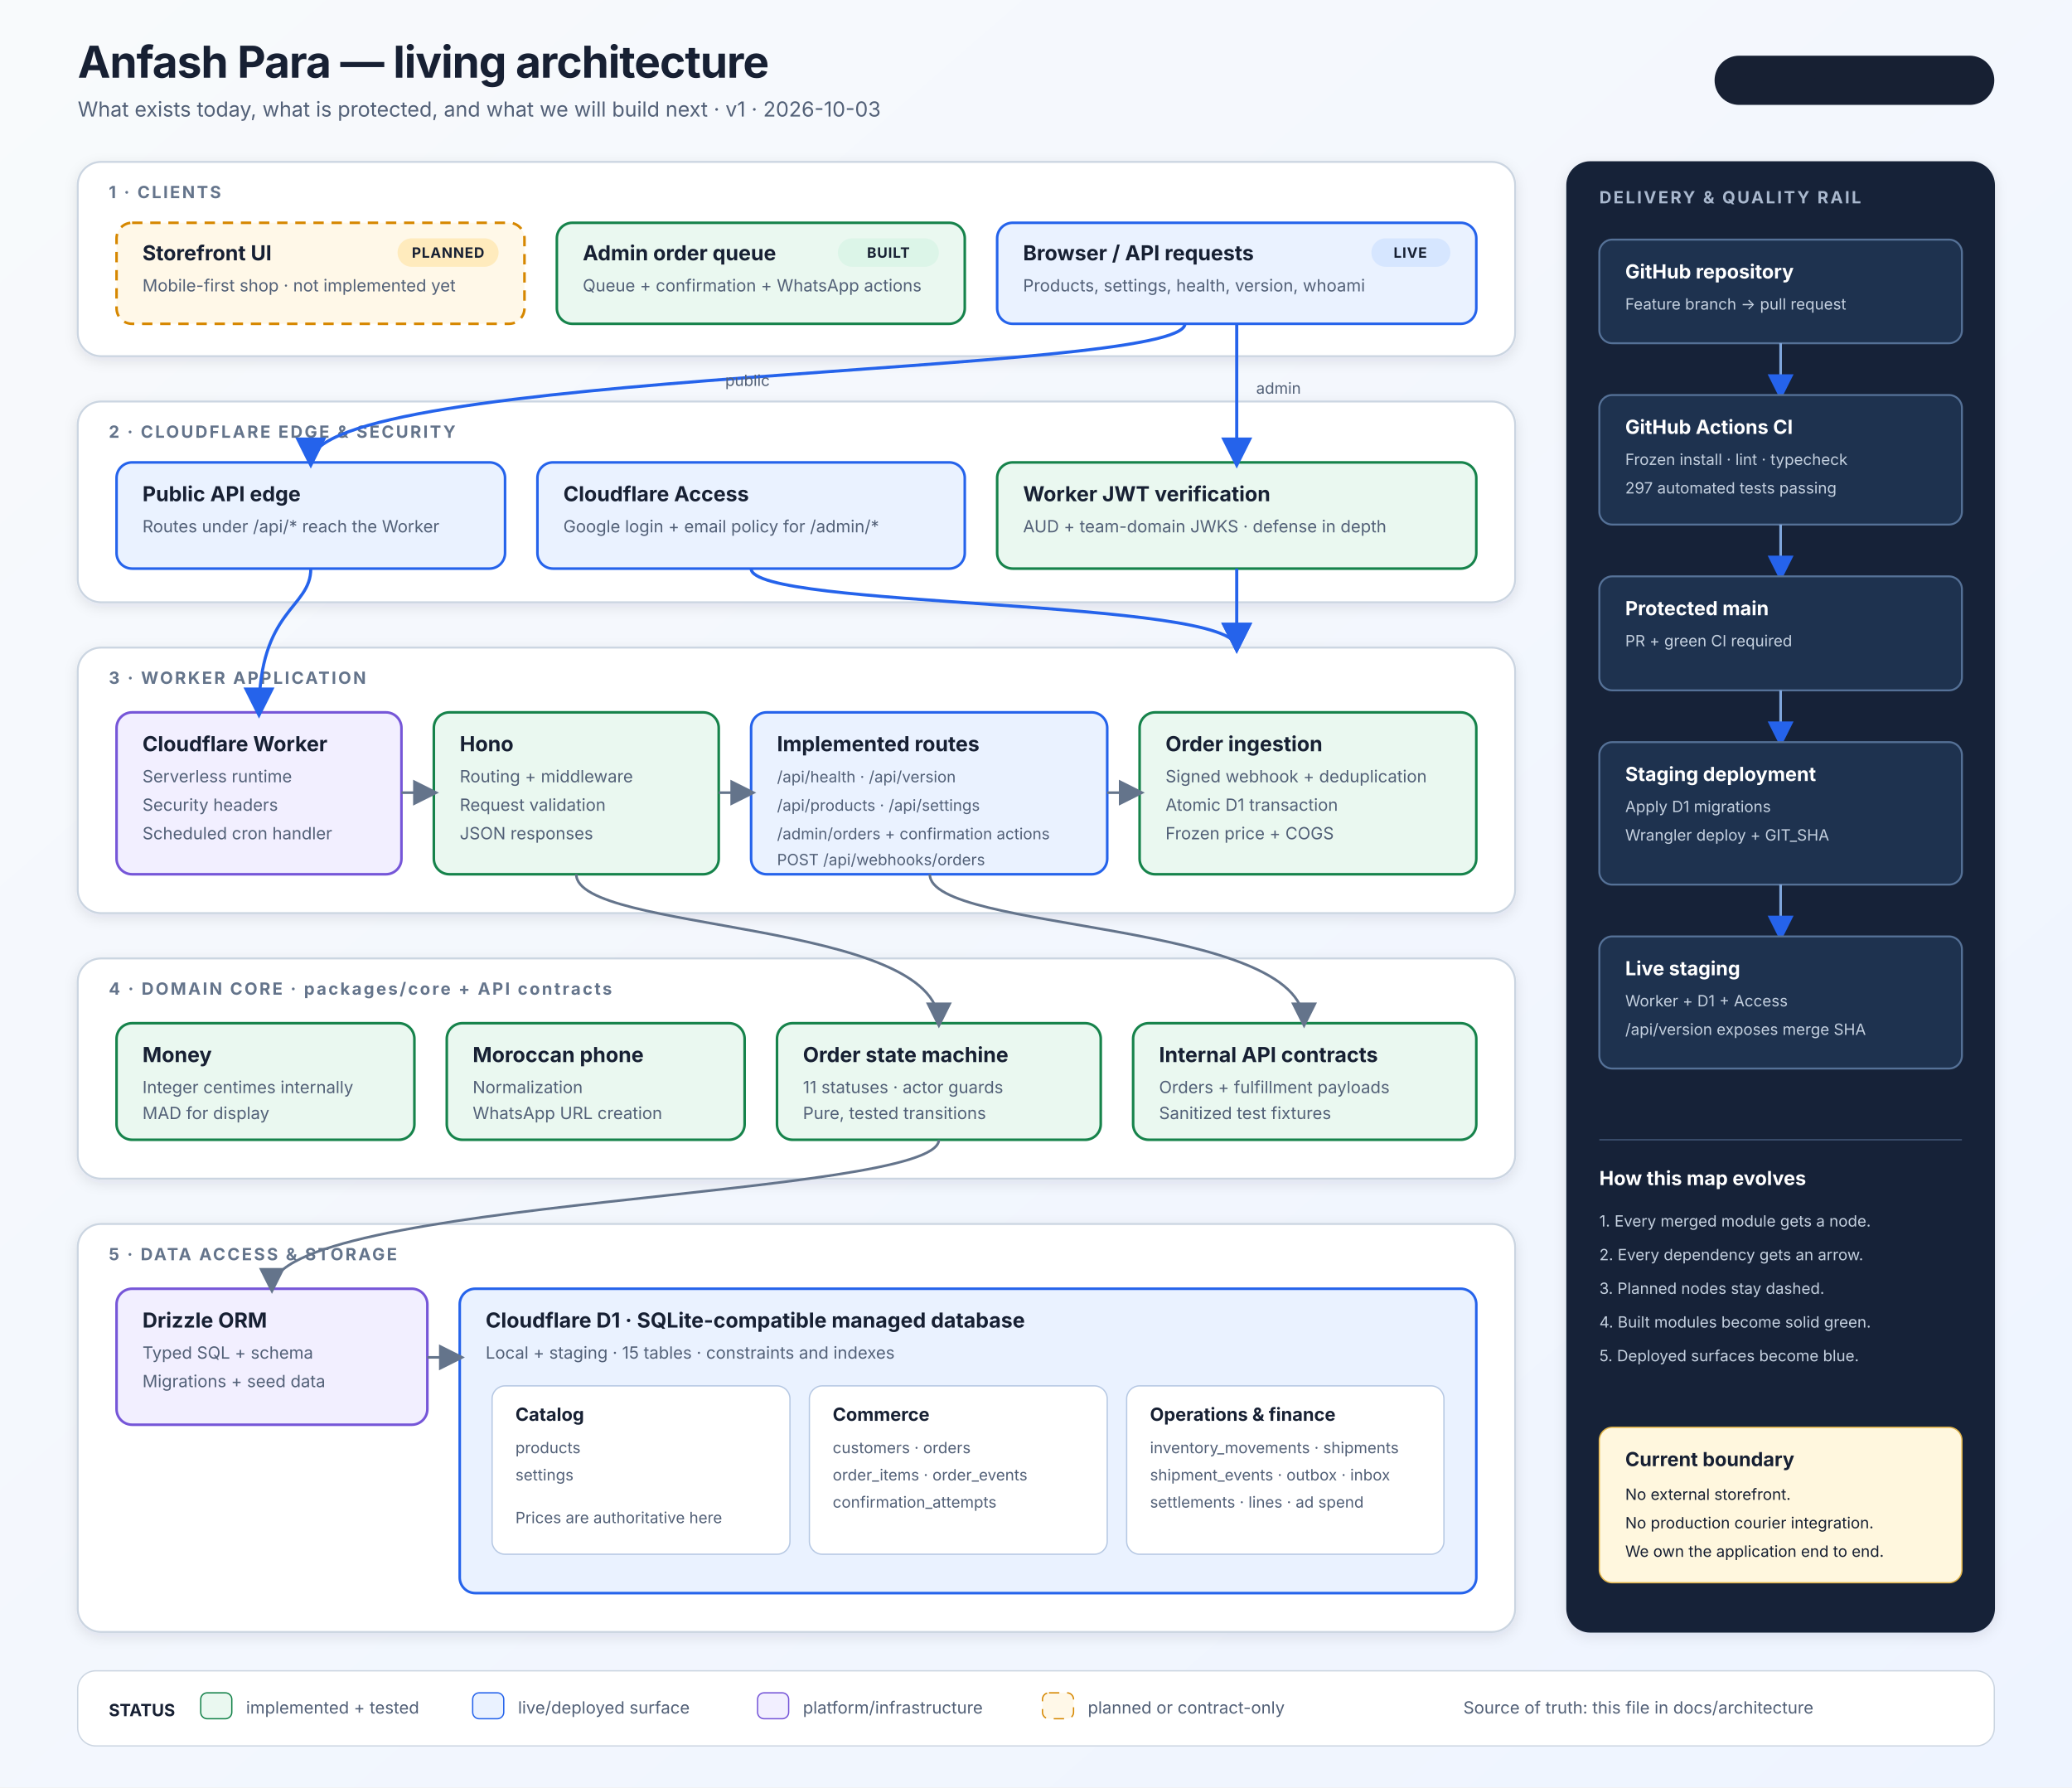
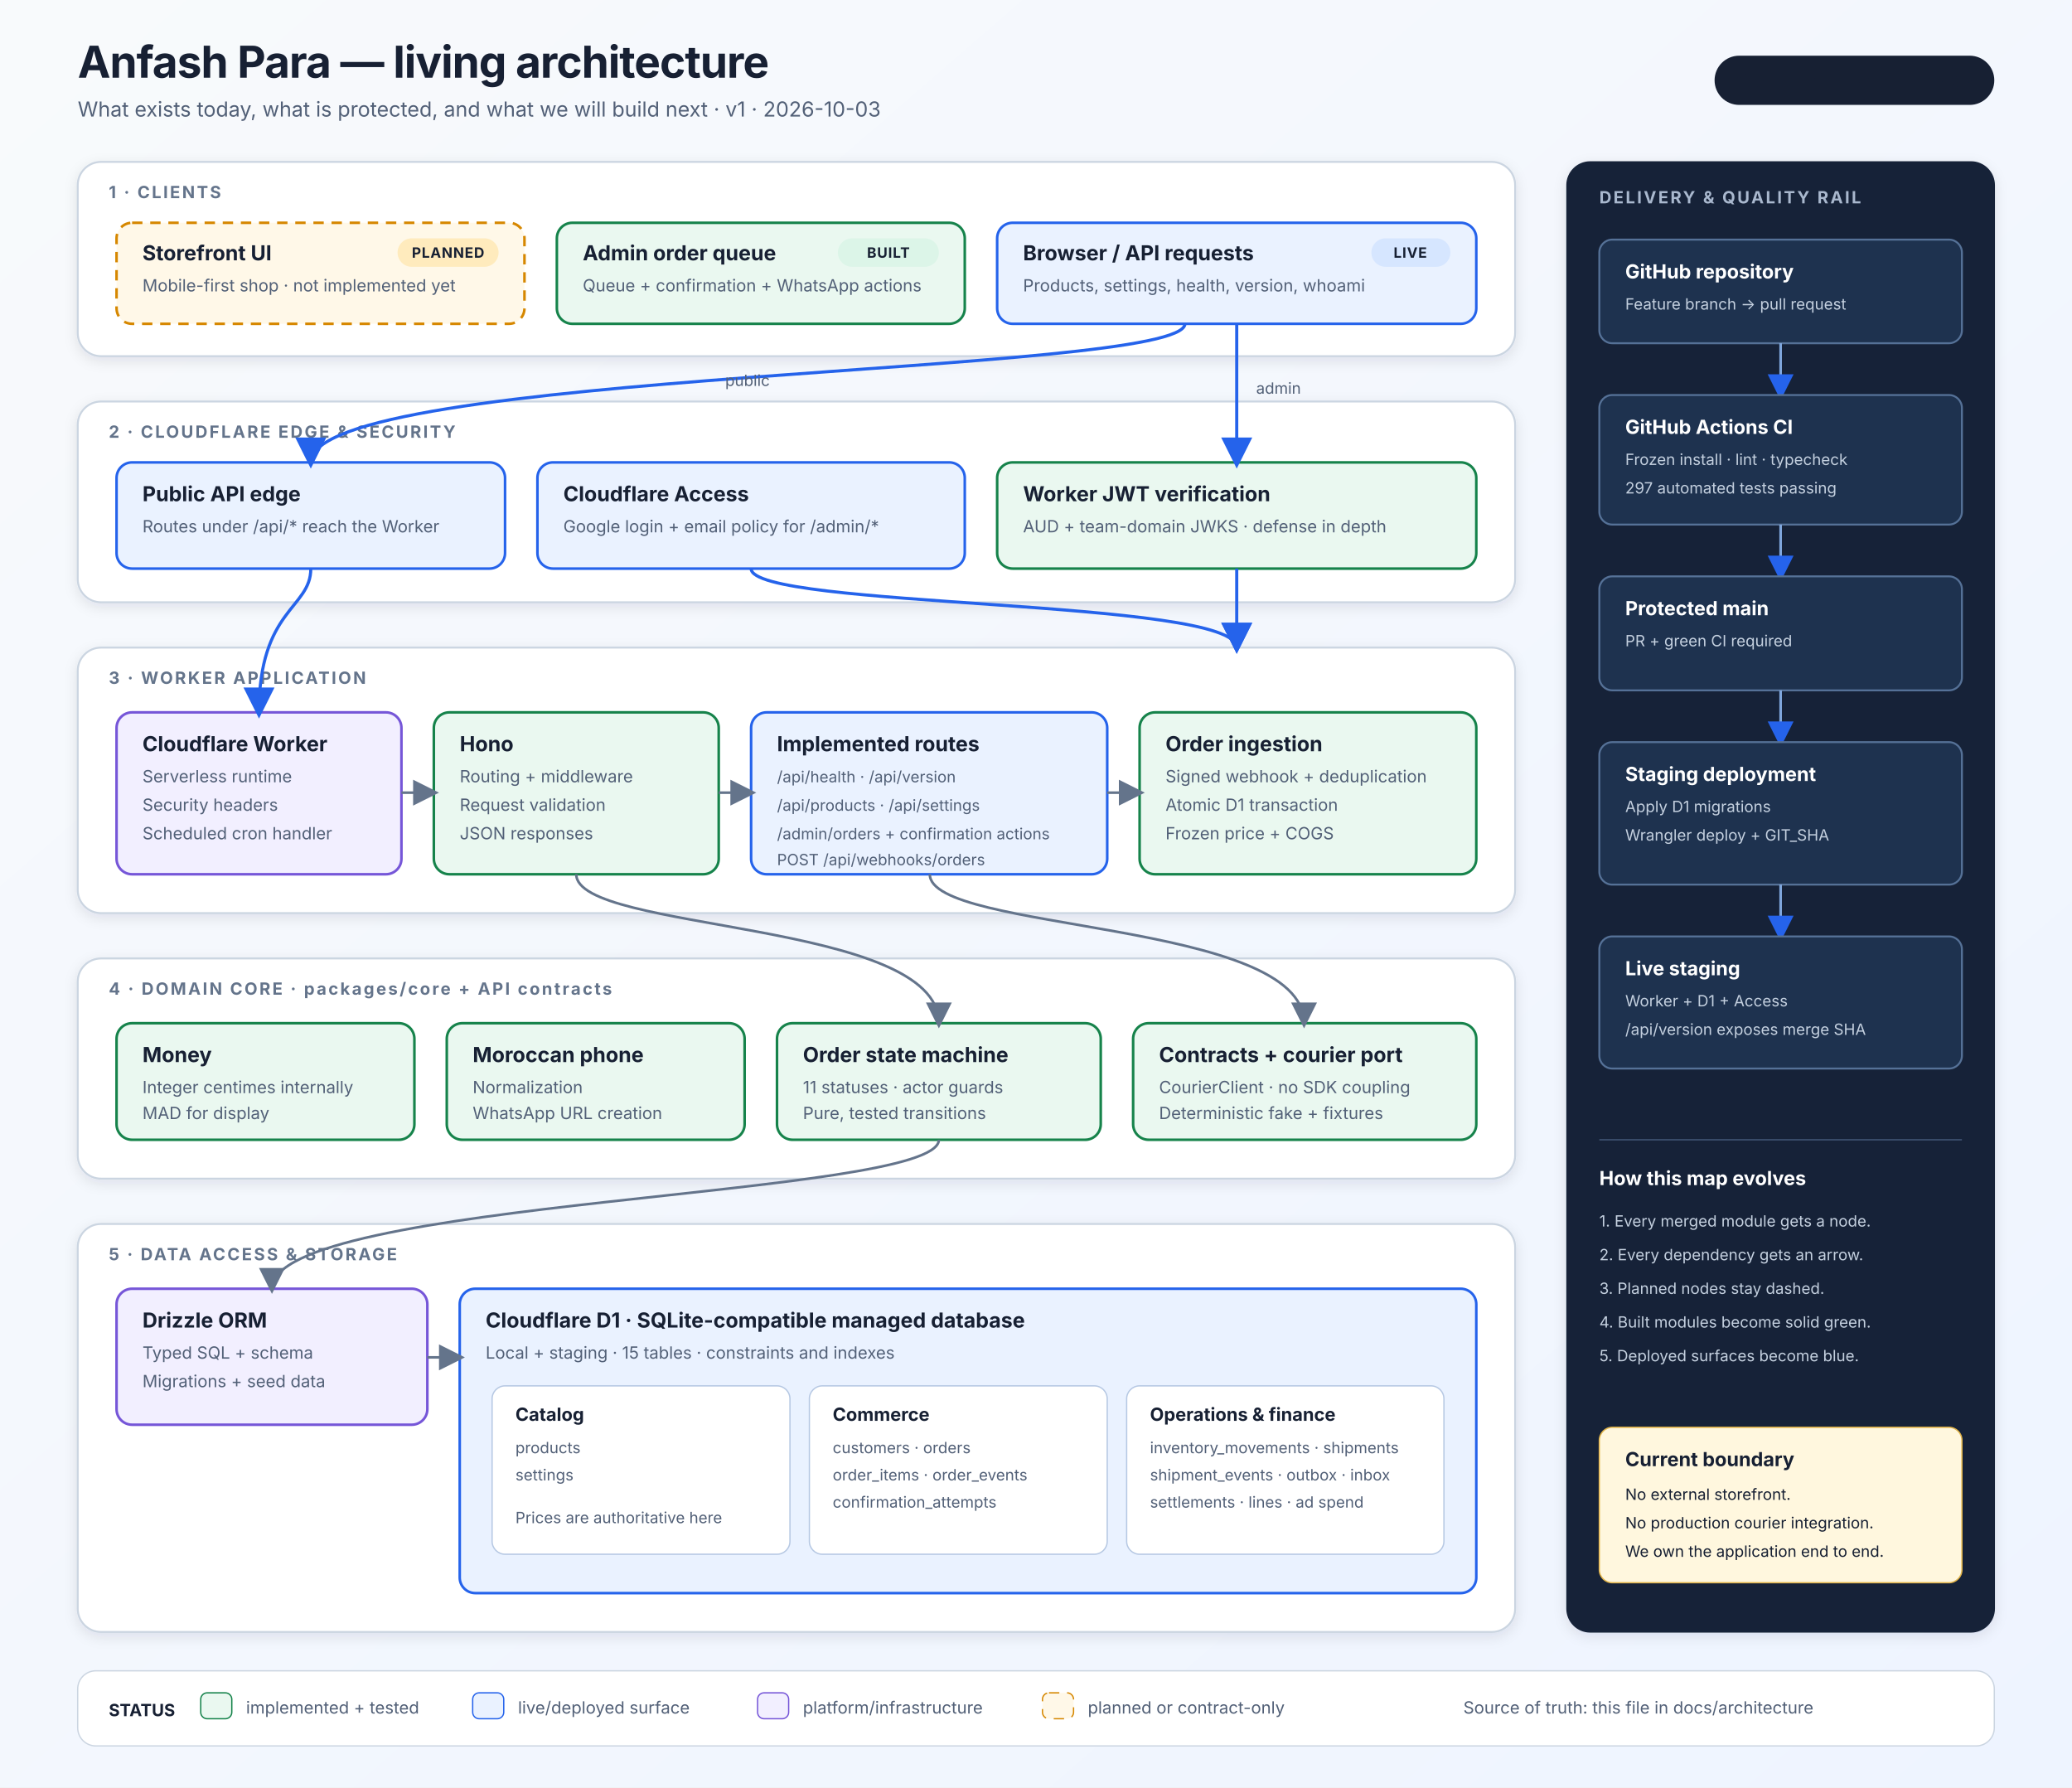
<svg xmlns="http://www.w3.org/2000/svg" width="1600" height="1380" viewBox="0 0 1600 1380" role="img" aria-labelledby="title description">
  <defs>
    <linearGradient id="page-bg" x1="0" y1="0" x2="1" y2="1">
      <stop offset="0" stop-color="#f8fafc" />
      <stop offset="1" stop-color="#eef4ff" />
    </linearGradient>
    <filter id="shadow" x="-10%" y="-10%" width="120%" height="130%">
      <feDropShadow dx="0" dy="3" stdDeviation="5" flood-color="#0f172a" flood-opacity="0.10" />
    </filter>
    <marker id="arrow" markerWidth="10" markerHeight="10" refX="8" refY="5" orient="auto" markerUnits="strokeWidth">
      <path d="M0,0 L10,5 L0,10 z" fill="#64748b" />
    </marker>
    <marker id="arrow-blue" markerWidth="10" markerHeight="10" refX="8" refY="5" orient="auto" markerUnits="strokeWidth">
      <path d="M0,0 L10,5 L0,10 z" fill="#2563eb" />
    </marker>
    <style>
      text { font-family: Inter, "Segoe UI", Arial, sans-serif; fill: #172033; }
      .title { font-size: 34px; font-weight: 750; letter-spacing: -0.6px; }
      .subtitle { font-size: 16px; fill: #526077; }
      .layer { fill: #ffffff; stroke: #cbd5e1; stroke-width: 1.5; rx: 18; filter: url(#shadow); }
      .layer-label { font-size: 13px; font-weight: 750; letter-spacing: 1.5px; fill: #64748b; }
      .node { stroke-width: 2; rx: 12; }
      .live { fill: #eaf2ff; stroke: #2563eb; }
      .implemented { fill: #eaf8f0; stroke: #16834b; }
      .infra { fill: #f2efff; stroke: #7656d8; }
      .planned { fill: #fff8e8; stroke: #d68700; stroke-dasharray: 8 6; }
      .future { fill: #f4f6f8; stroke: #94a3b8; stroke-dasharray: 5 5; }
      .node-title { font-size: 16px; font-weight: 700; }
      .node-copy { font-size: 13px; fill: #526077; }
      .node-small { font-size: 12px; fill: #526077; }
      .flow { fill: none; stroke: #64748b; stroke-width: 2; marker-end: url(#arrow); }
      .flow-blue { fill: none; stroke: #2563eb; stroke-width: 2.4; marker-end: url(#arrow-blue); }
      .flow-dashed { fill: none; stroke: #d68700; stroke-width: 2; stroke-dasharray: 7 6; marker-end: url(#arrow); }
      .rail { fill: #132238; stroke: #132238; rx: 18; filter: url(#shadow); }
      .rail-title { font-size: 13px; font-weight: 750; letter-spacing: 1.5px; fill: #a9b8ce; }
      .rail-node { fill: #1e324f; stroke: #557197; stroke-width: 1.5; rx: 10; }
      .rail-node-title { fill: #ffffff; font-size: 15px; font-weight: 700; }
      .rail-copy { fill: #c4d0df; font-size: 12px; }
      .rail-flow { fill: none; stroke: #7fa6dc; stroke-width: 2; marker-end: url(#arrow-blue); }
      .badge-text { font-size: 11px; font-weight: 750; letter-spacing: 0.5px; }
      .note { font-size: 13px; fill: #526077; }
    </style>
  </defs>
  <rect width="1600" height="1380" fill="url(#page-bg)" />
  <g id="document-header">
    <text x="60" y="60" class="title">Anfash Para — living architecture</text>
    <text x="60" y="90" class="subtitle">What exists today, what is protected, and what we will build next · v1 · 2026-10-03</text>
    <rect x="1324" y="43" width="216" height="38" rx="19" fill="#172033" />
    <text x="1432" y="67" text-anchor="middle" font-size="13" font-weight="700" fill="#ffffff">CLOUDFLARE-NATIVE STACK</text>
  </g>
  <g id="layer-clients" data-layer="clients">
    <rect x="60" y="125" width="1110" height="150" class="layer" />
    <text x="84" y="153" class="layer-label">1 · CLIENTS</text>
    <g id="module-storefront-ui" data-status="planned">
      <rect x="90" y="172" width="315" height="78" class="node planned" />
      <text x="110" y="201" class="node-title">Storefront UI</text>
      <text x="110" y="225" class="node-copy">Mobile-first shop · not implemented yet</text>
      <rect x="307" y="184" width="78" height="22" rx="11" fill="#ffebbd" />
      <text x="346" y="199" text-anchor="middle" class="badge-text" fill="#9a5c00">PLANNED</text>
    </g>
    <g id="module-admin-ui" data-status="implemented">
      <rect x="430" y="172" width="315" height="78" class="node implemented" />
      <text x="450" y="201" class="node-title">Admin order queue</text>
      <text x="450" y="225" class="node-copy">Queue + confirmation + WhatsApp actions</text>
      <rect x="647" y="184" width="78" height="22" rx="11" fill="#dcf5e8" />
      <text x="686" y="199" text-anchor="middle" class="badge-text" fill="#18794e">BUILT</text>
    </g>
    <g id="module-api-consumers" data-status="live">
      <rect x="770" y="172" width="370" height="78" class="node live" />
      <text x="790" y="201" class="node-title">Browser / API requests</text>
      <text x="790" y="225" class="node-copy">Products, settings, health, version, whoami</text>
      <rect x="1059" y="184" width="61" height="22" rx="11" fill="#d6e6ff" />
      <text x="1089" y="199" text-anchor="middle" class="badge-text" fill="#1d5bbf">LIVE</text>
    </g>
  </g>
  <g id="layer-edge" data-layer="edge-security">
    <rect x="60" y="310" width="1110" height="155" class="layer" />
    <text x="84" y="338" class="layer-label">2 · CLOUDFLARE EDGE &amp; SECURITY</text>
    <g id="module-public-edge" data-status="live">
      <rect x="90" y="357" width="300" height="82" class="node live" />
      <text x="110" y="387" class="node-title">Public API edge</text>
      <text x="110" y="411" class="node-copy">Routes under /api/* reach the Worker</text>
    </g>
    <g id="module-cloudflare-access" data-status="live">
      <rect x="415" y="357" width="330" height="82" class="node live" />
      <text x="435" y="387" class="node-title">Cloudflare Access</text>
      <text x="435" y="411" class="node-copy">Google login + email policy for /admin/*</text>
    </g>
    <g id="module-access-jwt" data-status="implemented">
      <rect x="770" y="357" width="370" height="82" class="node implemented" />
      <text x="790" y="387" class="node-title">Worker JWT verification</text>
      <text x="790" y="411" class="node-copy">AUD + team-domain JWKS · defense in depth</text>
    </g>
  </g>
  <g id="layer-application" data-layer="application">
    <rect x="60" y="500" width="1110" height="205" class="layer" />
    <text x="84" y="528" class="layer-label">3 · WORKER APPLICATION</text>
    <g id="module-worker-runtime" data-status="live">
      <rect x="90" y="550" width="220" height="125" class="node infra" />
      <text x="110" y="580" class="node-title">Cloudflare Worker</text>
      <text x="110" y="604" class="node-copy">Serverless runtime</text>
      <text x="110" y="626" class="node-copy">Security headers</text>
      <text x="110" y="648" class="node-copy">Scheduled cron handler</text>
    </g>
    <g id="module-hono-router" data-status="implemented">
      <rect x="335" y="550" width="220" height="125" class="node implemented" />
      <text x="355" y="580" class="node-title">Hono</text>
      <text x="355" y="604" class="node-copy">Routing + middleware</text>
      <text x="355" y="626" class="node-copy">Request validation</text>
      <text x="355" y="648" class="node-copy">JSON responses</text>
    </g>
    <g id="module-live-routes" data-status="live">
      <rect x="580" y="550" width="275" height="125" class="node live" />
      <text x="600" y="580" class="node-title">Implemented routes</text>
      <text x="600" y="604" class="node-small">/api/health · /api/version</text>
      <text x="600" y="626" class="node-small">/api/products · /api/settings</text>
      <text x="600" y="648" class="node-small">/admin/orders + confirmation actions</text>
      <text x="600" y="668" class="node-small">POST /api/webhooks/orders</text>
    </g>
    <g id="module-order-ingestion" data-status="implemented">
      <rect x="880" y="550" width="260" height="125" class="node implemented" />
      <text x="900" y="580" class="node-title">Order ingestion</text>
      <text x="900" y="604" class="node-copy">Signed webhook + deduplication</text>
      <text x="900" y="626" class="node-copy">Atomic D1 transaction</text>
      <text x="900" y="648" class="node-copy">Frozen price + COGS</text>
    </g>
  </g>
  <g id="layer-domain" data-layer="domain-core">
    <rect x="60" y="740" width="1110" height="170" class="layer" />
    <text x="84" y="768" class="layer-label">4 · DOMAIN CORE · packages/core + API contracts</text>
    <g id="module-money" data-status="implemented">
      <rect x="90" y="790" width="230" height="90" class="node implemented" />
      <text x="110" y="820" class="node-title">Money</text>
      <text x="110" y="844" class="node-copy">Integer centimes internally</text>
      <text x="110" y="864" class="node-copy">MAD for display</text>
    </g>
    <g id="module-phone" data-status="implemented">
      <rect x="345" y="790" width="230" height="90" class="node implemented" />
      <text x="365" y="820" class="node-title">Moroccan phone</text>
      <text x="365" y="844" class="node-copy">Normalization</text>
      <text x="365" y="864" class="node-copy">WhatsApp URL creation</text>
    </g>
    <g id="module-order-state-machine" data-status="implemented">
      <rect x="600" y="790" width="250" height="90" class="node implemented" />
      <text x="620" y="820" class="node-title">Order state machine</text>
      <text x="620" y="844" class="node-copy">11 statuses · actor guards</text>
      <text x="620" y="864" class="node-copy">Pure, tested transitions</text>
    </g>
    <g id="module-internal-contracts" data-status="implemented">
      <rect x="875" y="790" width="265" height="90" class="node implemented" />
-       <text x="895" y="820" class="node-title">Internal API contracts</text>
-       <text x="895" y="844" class="node-copy">Orders + fulfillment payloads</text>
-       <text x="895" y="864" class="node-copy">Sanitized test fixtures</text>
+       <text x="895" y="820" class="node-title">Contracts + courier port</text>
+       <text x="895" y="844" class="node-copy">CourierClient · no SDK coupling</text>
+       <text x="895" y="864" class="node-copy">Deterministic fake + fixtures</text>
    </g>
  </g>
  <g id="layer-data" data-layer="data">
    <rect x="60" y="945" width="1110" height="315" class="layer" />
    <text x="84" y="973" class="layer-label">5 · DATA ACCESS &amp; STORAGE</text>
    <g id="module-drizzle" data-status="implemented">
      <rect x="90" y="995" width="240" height="105" class="node infra" />
      <text x="110" y="1025" class="node-title">Drizzle ORM</text>
      <text x="110" y="1049" class="node-copy">Typed SQL + schema</text>
      <text x="110" y="1071" class="node-copy">Migrations + seed data</text>
    </g>
    <g id="module-d1" data-status="live">
      <rect x="355" y="995" width="785" height="235" class="node live" />
      <text x="375" y="1025" class="node-title">Cloudflare D1 · SQLite-compatible managed database</text>
      <text x="375" y="1049" class="node-copy">Local + staging · 15 tables · constraints and indexes</text>
      <g id="data-catalog">
        <rect x="380" y="1070" width="230" height="130" rx="10" fill="#ffffff" stroke="#b6c8e3" />
        <text x="398" y="1097" font-size="14" font-weight="700">Catalog</text>
        <text x="398" y="1122" class="node-small">products</text>
        <text x="398" y="1143" class="node-small">settings</text>
        <text x="398" y="1176" class="node-small">Prices are authoritative here</text>
      </g>
      <g id="data-commerce">
        <rect x="625" y="1070" width="230" height="130" rx="10" fill="#ffffff" stroke="#b6c8e3" />
        <text x="643" y="1097" font-size="14" font-weight="700">Commerce</text>
        <text x="643" y="1122" class="node-small">customers · orders</text>
        <text x="643" y="1143" class="node-small">order_items · order_events</text>
        <text x="643" y="1164" class="node-small">confirmation_attempts</text>
      </g>
      <g id="data-operations">
        <rect x="870" y="1070" width="245" height="130" rx="10" fill="#ffffff" stroke="#b6c8e3" />
        <text x="888" y="1097" font-size="14" font-weight="700">Operations &amp; finance</text>
        <text x="888" y="1122" class="node-small">inventory_movements · shipments</text>
        <text x="888" y="1143" class="node-small">shipment_events · outbox · inbox</text>
        <text x="888" y="1164" class="node-small">settlements · lines · ad spend</text>
      </g>
    </g>
  </g>
  <g id="delivery-rail" data-layer="delivery">
    <rect x="1210" y="125" width="330" height="1135" class="rail" />
    <text x="1235" y="157" class="rail-title">DELIVERY &amp; QUALITY RAIL</text>
    <g id="module-github" data-status="live">
      <rect x="1235" y="185" width="280" height="80" class="rail-node" />
      <text x="1255" y="215" class="rail-node-title">GitHub repository</text>
      <text x="1255" y="239" class="rail-copy">Feature branch → pull request</text>
    </g>
    <path d="M1375 265 L1375 305" class="rail-flow" />
    <g id="module-ci" data-status="live">
      <rect x="1235" y="305" width="280" height="100" class="rail-node" />
      <text x="1255" y="335" class="rail-node-title">GitHub Actions CI</text>
      <text x="1255" y="359" class="rail-copy">Frozen install · lint · typecheck</text>
      <text x="1255" y="381" class="rail-copy">297 automated tests passing</text>
    </g>
    <path d="M1375 405 L1375 445" class="rail-flow" />
    <g id="module-main-protection" data-status="live">
      <rect x="1235" y="445" width="280" height="88" class="rail-node" />
      <text x="1255" y="475" class="rail-node-title">Protected main</text>
      <text x="1255" y="499" class="rail-copy">PR + green CI required</text>
    </g>
    <path d="M1375 533 L1375 573" class="rail-flow" />
    <g id="module-deploy-workflow" data-status="live">
      <rect x="1235" y="573" width="280" height="110" class="rail-node" />
      <text x="1255" y="603" class="rail-node-title">Staging deployment</text>
      <text x="1255" y="627" class="rail-copy">Apply D1 migrations</text>
      <text x="1255" y="649" class="rail-copy">Wrangler deploy + GIT_SHA</text>
    </g>
    <path d="M1375 683 L1375 723" class="rail-flow" />
    <g id="module-staging" data-status="live">
      <rect x="1235" y="723" width="280" height="102" class="rail-node" />
      <text x="1255" y="753" class="rail-node-title">Live staging</text>
      <text x="1255" y="777" class="rail-copy">Worker + D1 + Access</text>
      <text x="1255" y="799" class="rail-copy">/api/version exposes merge SHA</text>
    </g>
    <g id="architecture-rules">
      <line x1="1235" y1="880" x2="1515" y2="880" stroke="#405675" />
      <text x="1235" y="915" class="rail-node-title">How this map evolves</text>
      <text x="1235" y="947" class="rail-copy">1. Every merged module gets a node.</text>
      <text x="1235" y="973" class="rail-copy">2. Every dependency gets an arrow.</text>
      <text x="1235" y="999" class="rail-copy">3. Planned nodes stay dashed.</text>
      <text x="1235" y="1025" class="rail-copy">4. Built modules become solid green.</text>
      <text x="1235" y="1051" class="rail-copy">5. Deployed surfaces become blue.</text>
    </g>
    <g id="current-boundary">
      <rect x="1235" y="1102" width="280" height="120" rx="10" fill="#fff7de" stroke="#e2b448" />
      <text x="1255" y="1132" font-size="15" font-weight="700" fill="#7d5100">Current boundary</text>
      <text x="1255" y="1158" font-size="12" fill="#755b2a">No external storefront.</text>
      <text x="1255" y="1180" font-size="12" fill="#755b2a">No production courier integration.</text>
      <text x="1255" y="1202" font-size="12" fill="#755b2a">We own the application end to end.</text>
    </g>
  </g>
  <g id="flows" aria-label="System flows">
    <path d="M955 250 L955 357" class="flow-blue" />
    <text x="970" y="304" class="node-small">admin</text>
    <path d="M915 250 C915 290 240 285 240 357" class="flow-blue" />
    <text x="560" y="298" class="node-small">public</text>
    <path d="M580 439 C580 470 955 462 955 500" class="flow-blue" />
    <path d="M240 439 C240 470 200 470 200 550" class="flow-blue" />
    <path d="M955 439 L955 500" class="flow-blue" />
    <path d="M310 612 L335 612" class="flow" />
    <path d="M555 612 L580 612" class="flow" />
    <path d="M855 612 L880 612" class="flow" />
    <path d="M445 675 C445 720 725 710 725 790" class="flow" />
    <path d="M718 675 C718 720 1007 710 1007 790" class="flow" />
    <path d="M725 880 C725 925 210 925 210 995" class="flow" />
    <path d="M330 1048 L355 1048" class="flow" />
  </g>
  <g id="legend">
    <rect x="60" y="1290" width="1480" height="58" rx="14" fill="#ffffff" stroke="#cbd5e1" />
    <text x="84" y="1325" font-size="13" font-weight="700">STATUS</text>
    <rect x="155" y="1307" width="24" height="20" rx="5" class="implemented" />
    <text x="190" y="1323" class="note">implemented + tested</text>
    <rect x="365" y="1307" width="24" height="20" rx="5" class="live" />
    <text x="400" y="1323" class="note">live/deployed surface</text>
    <rect x="585" y="1307" width="24" height="20" rx="5" class="infra" />
    <text x="620" y="1323" class="note">platform/infrastructure</text>
    <rect x="805" y="1307" width="24" height="20" rx="5" class="planned" />
    <text x="840" y="1323" class="note">planned or contract-only</text>
    <text x="1130" y="1323" class="note">Source of truth: this file in docs/architecture</text>
  </g>
</svg>
